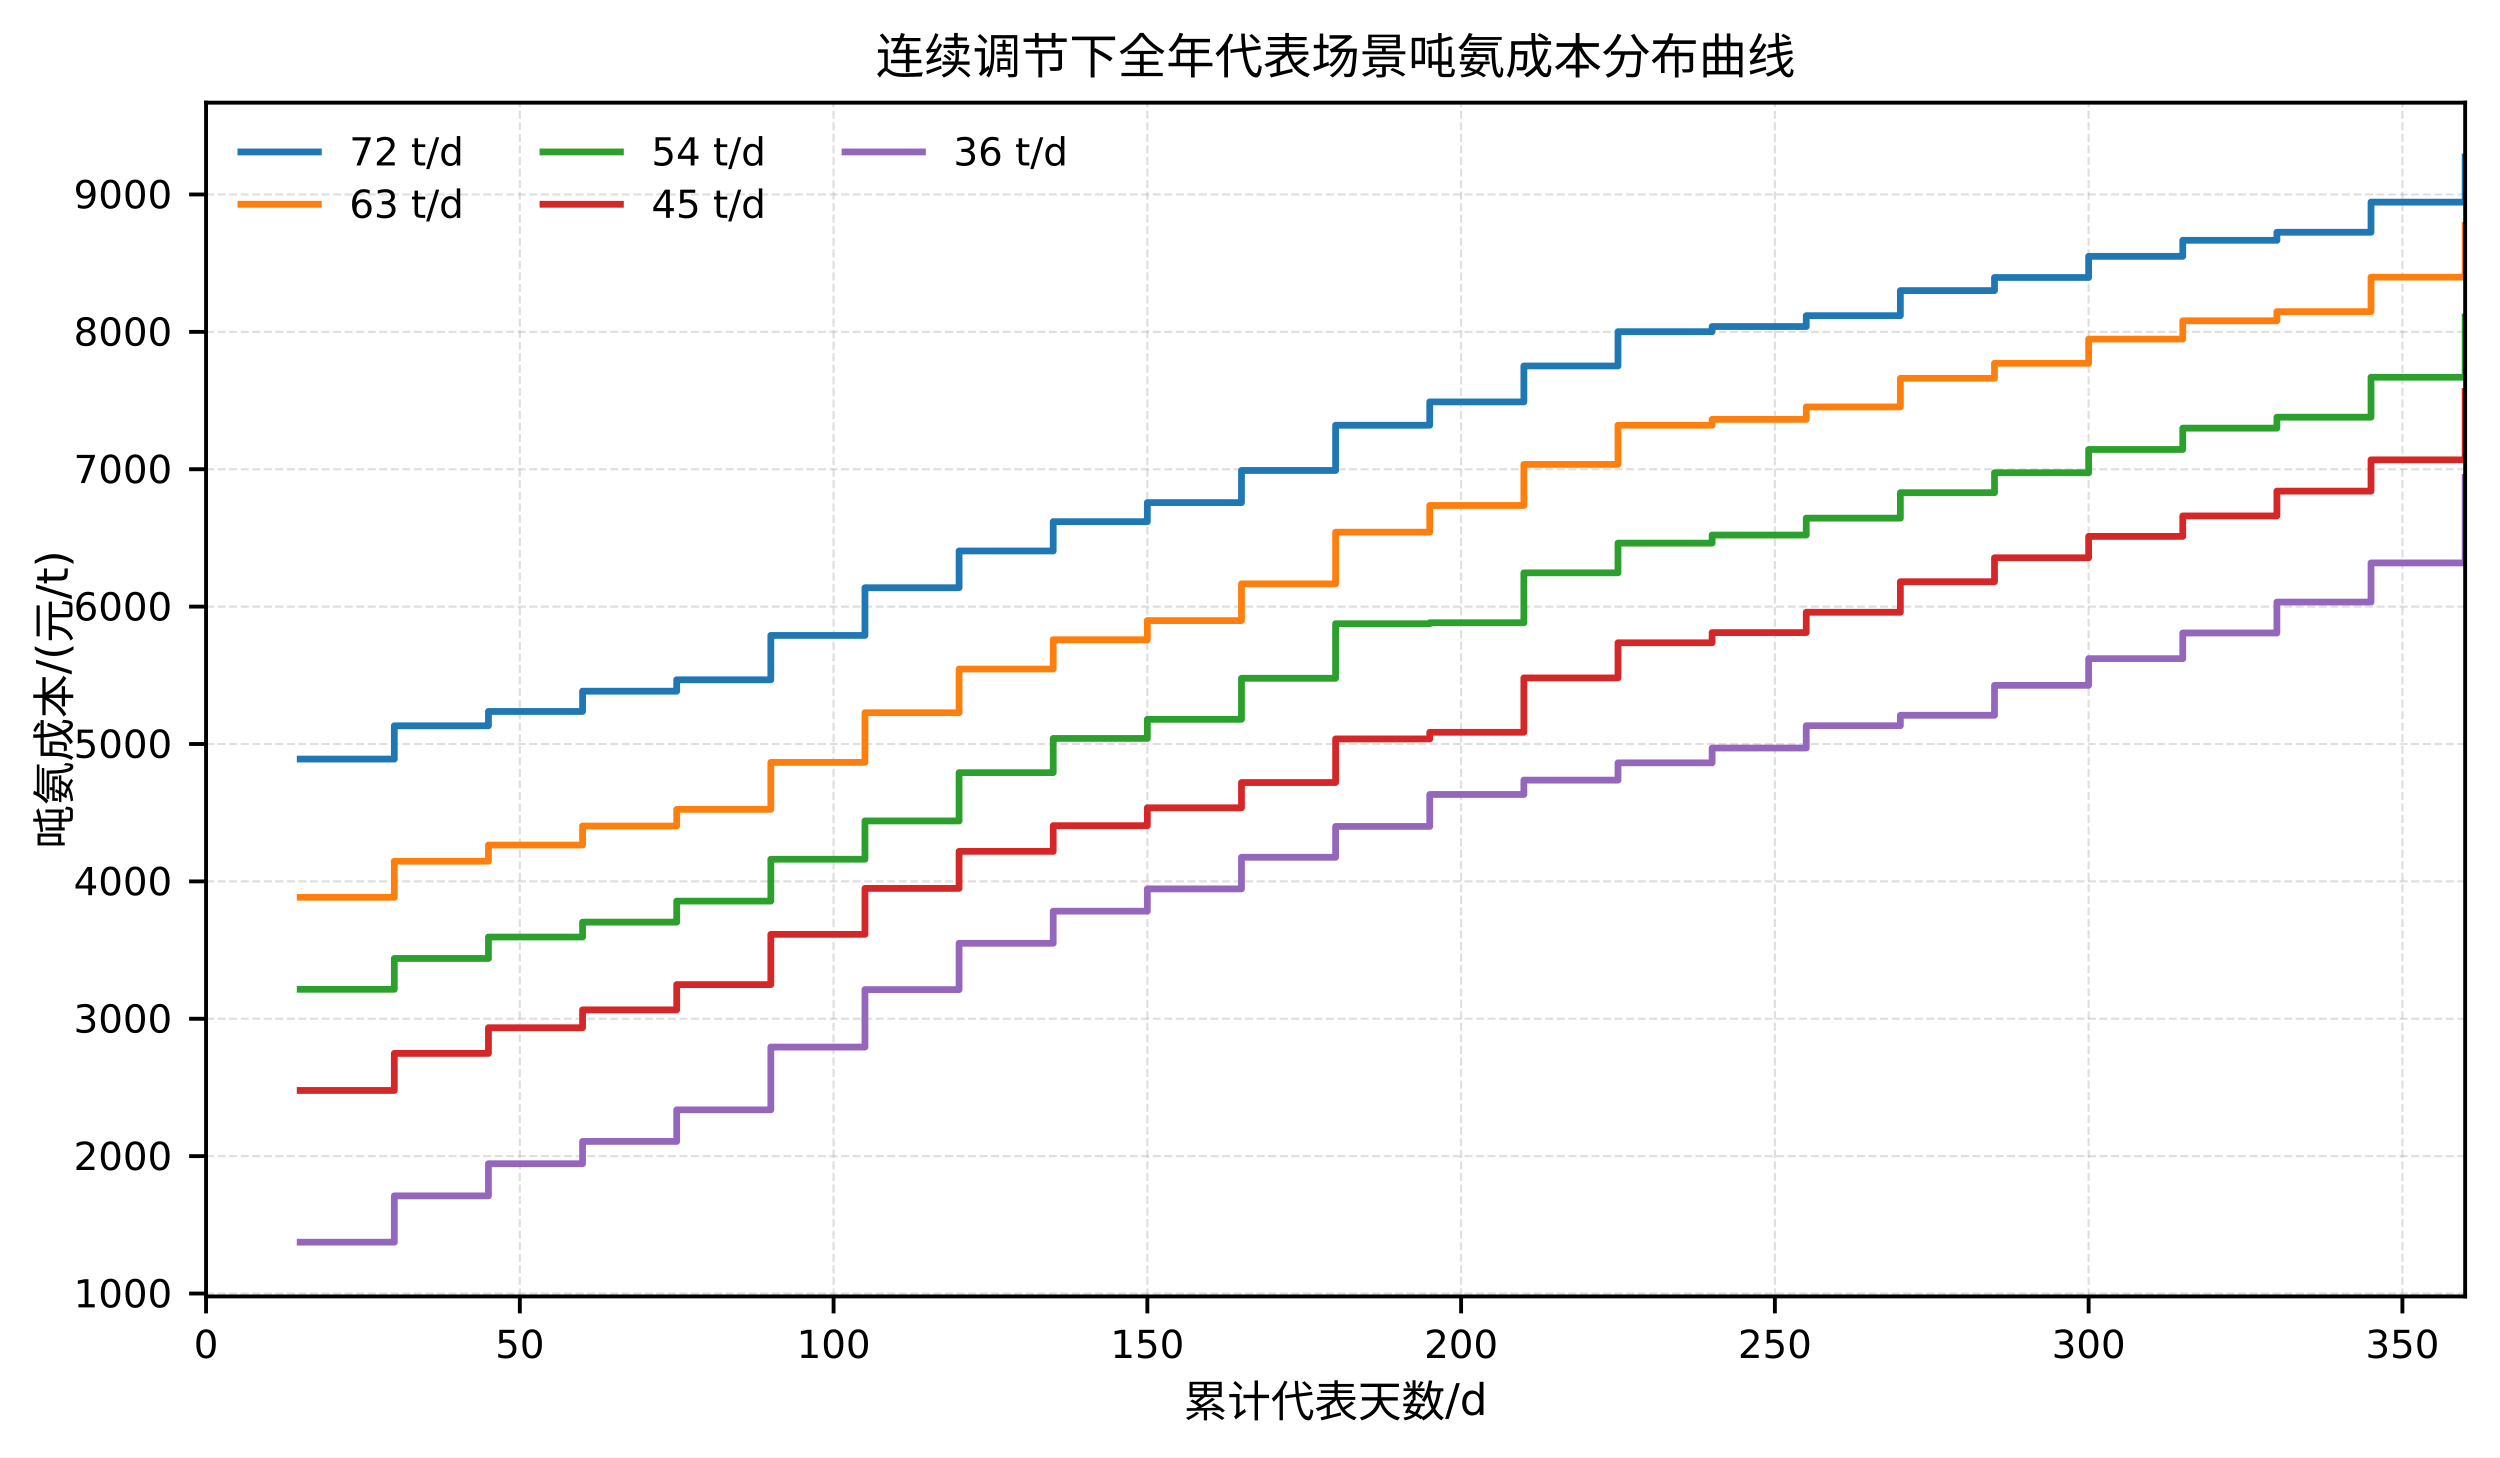
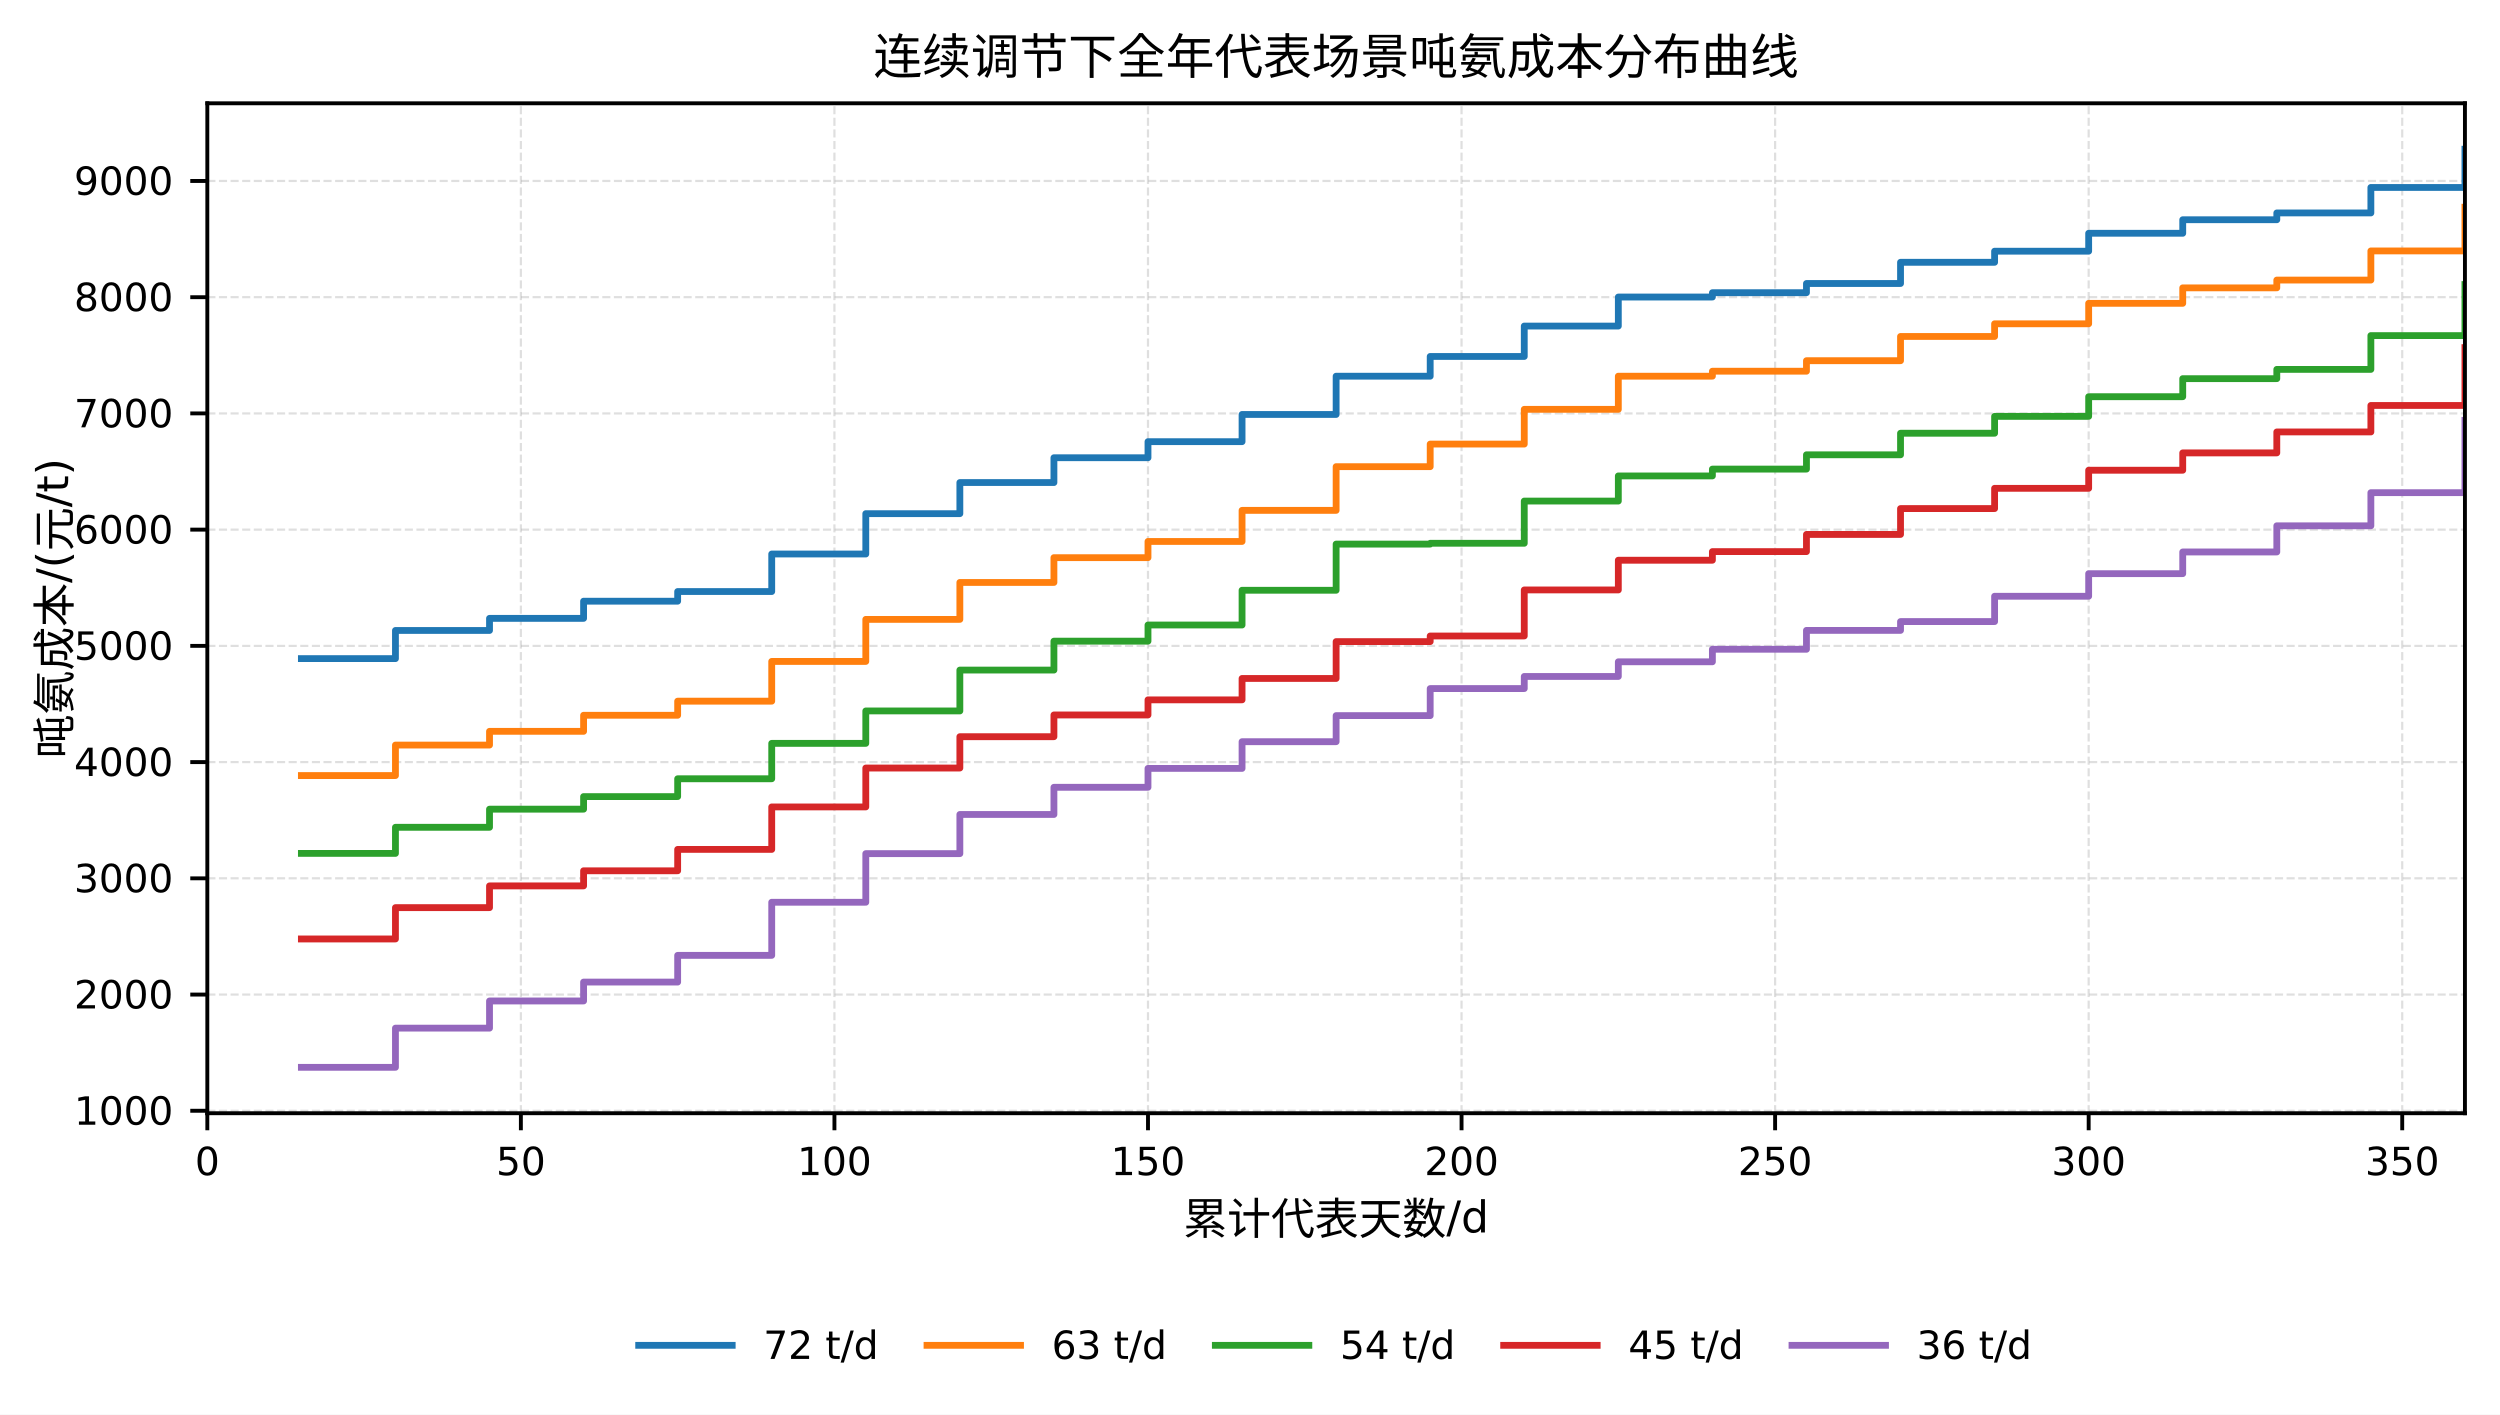
- <svg xmlns="http://www.w3.org/2000/svg" xmlns:xlink="http://www.w3.org/1999/xlink" width="516.459pt" height="301.066pt" viewBox="0 0 516.459 301.066" version="1.1">
+ <svg xmlns="http://www.w3.org/2000/svg" xmlns:xlink="http://www.w3.org/1999/xlink" width="513.303pt" height="290.452pt" viewBox="0 0 513.303 290.452" version="1.1">
  <defs>
    <style type="text/css">*{stroke-linejoin: round; stroke-linecap: butt}</style>
  </defs>
  <g id="figure_1">
    <g id="patch_1">
-       <path d="M 0 301.066  L 516.459 301.066  L 516.459 0  L 0 0  z " style="fill: #ffffff" />
+       <path d="M 0 290.452  L 513.303 290.452  L 513.303 0  L 0 0  z " style="fill: #ffffff" />
    </g>
    <g id="axes_1">
      <g id="patch_2">
-         <path d="M 42.567 267.82  L 509.259 267.82  L 509.259 21.208  L 42.567 21.208  z " style="fill: #ffffff" />
+         <path d="M 42.567 228.568  L 506.103 228.568  L 506.103 21.208  L 42.567 21.208  z " style="fill: #ffffff" />
      </g>
      <g id="matplotlib.axis_1">
        <g id="xtick_1">
          <g id="line2d_1">
-             <path d="M 42.567 267.82  L 42.567 21.208  " clip-path="url(#pead61e53c1)" style="fill: none; stroke-dasharray: 1.665,0.72; stroke-dashoffset: 0; stroke: #b0b0b0; stroke-opacity: 0.4; stroke-width: 0.45" />
+             <path d="M 42.567 228.568  L 42.567 21.208  " clip-path="url(#p6bbe498611)" style="fill: none; stroke-dasharray: 1.665,0.72; stroke-dashoffset: 0; stroke: #b0b0b0; stroke-opacity: 0.4; stroke-width: 0.45" />
          </g>
          <g id="line2d_2">
            <defs>
-               <path id="m35000093e4" d="M 0 0  L 0 3.5  " style="stroke: #000000; stroke-width: 0.8" />
+               <path id="ma9e12db5ca" d="M 0 0  L 0 3.5  " style="stroke: #000000; stroke-width: 0.8" />
            </defs>
            <g>
-               <use xlink:href="#m35000093e4" x="42.567" y="267.82" style="stroke: #000000; stroke-width: 0.8" />
+               <use xlink:href="#ma9e12db5ca" x="42.567" y="228.568" style="stroke: #000000; stroke-width: 0.8" />
            </g>
          </g>
          <g id="text_1">
-             <text style="font-size: 8px; font-family: 'SimSun', 'Microsoft YaHei', 'SimHei', 'Arial Unicode MS', 'DejaVu Sans', sans-serif; text-anchor: middle" x="42.567" y="280.538" transform="rotate(-0 42.56719 280.5383)">0</text>
+             <text style="font-size: 8px; font-family: 'SimSun', 'Microsoft YaHei', 'SimHei', 'Arial Unicode MS', 'DejaVu Sans', sans-serif; text-anchor: middle" x="42.567" y="241.287" transform="rotate(-0 42.56719 241.2866)">0</text>
          </g>
        </g>
        <g id="xtick_2">
          <g id="line2d_3">
-             <path d="M 107.386 267.82  L 107.386 21.208  " clip-path="url(#pead61e53c1)" style="fill: none; stroke-dasharray: 1.665,0.72; stroke-dashoffset: 0; stroke: #b0b0b0; stroke-opacity: 0.4; stroke-width: 0.45" />
+             <path d="M 106.947 228.568  L 106.947 21.208  " clip-path="url(#p6bbe498611)" style="fill: none; stroke-dasharray: 1.665,0.72; stroke-dashoffset: 0; stroke: #b0b0b0; stroke-opacity: 0.4; stroke-width: 0.45" />
          </g>
          <g id="line2d_4">
            <g>
-               <use xlink:href="#m35000093e4" x="107.386" y="267.82" style="stroke: #000000; stroke-width: 0.8" />
+               <use xlink:href="#ma9e12db5ca" x="106.947" y="228.568" style="stroke: #000000; stroke-width: 0.8" />
            </g>
          </g>
          <g id="text_2">
-             <text style="font-size: 8px; font-family: 'SimSun', 'Microsoft YaHei', 'SimHei', 'Arial Unicode MS', 'DejaVu Sans', sans-serif; text-anchor: middle" x="107.386" y="280.538" transform="rotate(-0 107.3855 280.5383)">50</text>
+             <text style="font-size: 8px; font-family: 'SimSun', 'Microsoft YaHei', 'SimHei', 'Arial Unicode MS', 'DejaVu Sans', sans-serif; text-anchor: middle" x="106.947" y="241.287" transform="rotate(-0 106.9472 241.2866)">50</text>
          </g>
        </g>
        <g id="xtick_3">
          <g id="line2d_5">
-             <path d="M 172.204 267.82  L 172.204 21.208  " clip-path="url(#pead61e53c1)" style="fill: none; stroke-dasharray: 1.665,0.72; stroke-dashoffset: 0; stroke: #b0b0b0; stroke-opacity: 0.4; stroke-width: 0.45" />
+             <path d="M 171.327 228.568  L 171.327 21.208  " clip-path="url(#p6bbe498611)" style="fill: none; stroke-dasharray: 1.665,0.72; stroke-dashoffset: 0; stroke: #b0b0b0; stroke-opacity: 0.4; stroke-width: 0.45" />
          </g>
          <g id="line2d_6">
            <g>
-               <use xlink:href="#m35000093e4" x="172.204" y="267.82" style="stroke: #000000; stroke-width: 0.8" />
+               <use xlink:href="#ma9e12db5ca" x="171.327" y="228.568" style="stroke: #000000; stroke-width: 0.8" />
            </g>
          </g>
          <g id="text_3">
-             <text style="font-size: 8px; font-family: 'SimSun', 'Microsoft YaHei', 'SimHei', 'Arial Unicode MS', 'DejaVu Sans', sans-serif; text-anchor: middle" x="172.204" y="280.538" transform="rotate(-0 172.2039 280.5383)">100</text>
+             <text style="font-size: 8px; font-family: 'SimSun', 'Microsoft YaHei', 'SimHei', 'Arial Unicode MS', 'DejaVu Sans', sans-serif; text-anchor: middle" x="171.327" y="241.287" transform="rotate(-0 171.3272 241.2866)">100</text>
          </g>
        </g>
        <g id="xtick_4">
          <g id="line2d_7">
-             <path d="M 237.022 267.82  L 237.022 21.208  " clip-path="url(#pead61e53c1)" style="fill: none; stroke-dasharray: 1.665,0.72; stroke-dashoffset: 0; stroke: #b0b0b0; stroke-opacity: 0.4; stroke-width: 0.45" />
+             <path d="M 235.707 228.568  L 235.707 21.208  " clip-path="url(#p6bbe498611)" style="fill: none; stroke-dasharray: 1.665,0.72; stroke-dashoffset: 0; stroke: #b0b0b0; stroke-opacity: 0.4; stroke-width: 0.45" />
          </g>
          <g id="line2d_8">
            <g>
-               <use xlink:href="#m35000093e4" x="237.022" y="267.82" style="stroke: #000000; stroke-width: 0.8" />
+               <use xlink:href="#ma9e12db5ca" x="235.707" y="228.568" style="stroke: #000000; stroke-width: 0.8" />
            </g>
          </g>
          <g id="text_4">
-             <text style="font-size: 8px; font-family: 'SimSun', 'Microsoft YaHei', 'SimHei', 'Arial Unicode MS', 'DejaVu Sans', sans-serif; text-anchor: middle" x="237.022" y="280.538" transform="rotate(-0 237.0223 280.5383)">150</text>
+             <text style="font-size: 8px; font-family: 'SimSun', 'Microsoft YaHei', 'SimHei', 'Arial Unicode MS', 'DejaVu Sans', sans-serif; text-anchor: middle" x="235.707" y="241.287" transform="rotate(-0 235.7072 241.2866)">150</text>
          </g>
        </g>
        <g id="xtick_5">
          <g id="line2d_9">
-             <path d="M 301.841 267.82  L 301.841 21.208  " clip-path="url(#pead61e53c1)" style="fill: none; stroke-dasharray: 1.665,0.72; stroke-dashoffset: 0; stroke: #b0b0b0; stroke-opacity: 0.4; stroke-width: 0.45" />
+             <path d="M 300.087 228.568  L 300.087 21.208  " clip-path="url(#p6bbe498611)" style="fill: none; stroke-dasharray: 1.665,0.72; stroke-dashoffset: 0; stroke: #b0b0b0; stroke-opacity: 0.4; stroke-width: 0.45" />
          </g>
          <g id="line2d_10">
            <g>
-               <use xlink:href="#m35000093e4" x="301.841" y="267.82" style="stroke: #000000; stroke-width: 0.8" />
+               <use xlink:href="#ma9e12db5ca" x="300.087" y="228.568" style="stroke: #000000; stroke-width: 0.8" />
            </g>
          </g>
          <g id="text_5">
-             <text style="font-size: 8px; font-family: 'SimSun', 'Microsoft YaHei', 'SimHei', 'Arial Unicode MS', 'DejaVu Sans', sans-serif; text-anchor: middle" x="301.841" y="280.538" transform="rotate(-0 301.8406 280.5383)">200</text>
+             <text style="font-size: 8px; font-family: 'SimSun', 'Microsoft YaHei', 'SimHei', 'Arial Unicode MS', 'DejaVu Sans', sans-serif; text-anchor: middle" x="300.087" y="241.287" transform="rotate(-0 300.0872 241.2866)">200</text>
          </g>
        </g>
        <g id="xtick_6">
          <g id="line2d_11">
-             <path d="M 366.659 267.82  L 366.659 21.208  " clip-path="url(#pead61e53c1)" style="fill: none; stroke-dasharray: 1.665,0.72; stroke-dashoffset: 0; stroke: #b0b0b0; stroke-opacity: 0.4; stroke-width: 0.45" />
+             <path d="M 364.467 228.568  L 364.467 21.208  " clip-path="url(#p6bbe498611)" style="fill: none; stroke-dasharray: 1.665,0.72; stroke-dashoffset: 0; stroke: #b0b0b0; stroke-opacity: 0.4; stroke-width: 0.45" />
          </g>
          <g id="line2d_12">
            <g>
-               <use xlink:href="#m35000093e4" x="366.659" y="267.82" style="stroke: #000000; stroke-width: 0.8" />
+               <use xlink:href="#ma9e12db5ca" x="364.467" y="228.568" style="stroke: #000000; stroke-width: 0.8" />
            </g>
          </g>
          <g id="text_6">
-             <text style="font-size: 8px; font-family: 'SimSun', 'Microsoft YaHei', 'SimHei', 'Arial Unicode MS', 'DejaVu Sans', sans-serif; text-anchor: middle" x="366.659" y="280.538" transform="rotate(-0 366.659 280.5383)">250</text>
+             <text style="font-size: 8px; font-family: 'SimSun', 'Microsoft YaHei', 'SimHei', 'Arial Unicode MS', 'DejaVu Sans', sans-serif; text-anchor: middle" x="364.467" y="241.287" transform="rotate(-0 364.4672 241.2866)">250</text>
          </g>
        </g>
        <g id="xtick_7">
          <g id="line2d_13">
-             <path d="M 431.477 267.82  L 431.477 21.208  " clip-path="url(#pead61e53c1)" style="fill: none; stroke-dasharray: 1.665,0.72; stroke-dashoffset: 0; stroke: #b0b0b0; stroke-opacity: 0.4; stroke-width: 0.45" />
+             <path d="M 428.847 228.568  L 428.847 21.208  " clip-path="url(#p6bbe498611)" style="fill: none; stroke-dasharray: 1.665,0.72; stroke-dashoffset: 0; stroke: #b0b0b0; stroke-opacity: 0.4; stroke-width: 0.45" />
          </g>
          <g id="line2d_14">
            <g>
-               <use xlink:href="#m35000093e4" x="431.477" y="267.82" style="stroke: #000000; stroke-width: 0.8" />
+               <use xlink:href="#ma9e12db5ca" x="428.847" y="228.568" style="stroke: #000000; stroke-width: 0.8" />
            </g>
          </g>
          <g id="text_7">
-             <text style="font-size: 8px; font-family: 'SimSun', 'Microsoft YaHei', 'SimHei', 'Arial Unicode MS', 'DejaVu Sans', sans-serif; text-anchor: middle" x="431.477" y="280.538" transform="rotate(-0 431.4773 280.5383)">300</text>
+             <text style="font-size: 8px; font-family: 'SimSun', 'Microsoft YaHei', 'SimHei', 'Arial Unicode MS', 'DejaVu Sans', sans-serif; text-anchor: middle" x="428.847" y="241.287" transform="rotate(-0 428.8472 241.2866)">300</text>
          </g>
        </g>
        <g id="xtick_8">
          <g id="line2d_15">
-             <path d="M 496.296 267.82  L 496.296 21.208  " clip-path="url(#pead61e53c1)" style="fill: none; stroke-dasharray: 1.665,0.72; stroke-dashoffset: 0; stroke: #b0b0b0; stroke-opacity: 0.4; stroke-width: 0.45" />
+             <path d="M 493.227 228.568  L 493.227 21.208  " clip-path="url(#p6bbe498611)" style="fill: none; stroke-dasharray: 1.665,0.72; stroke-dashoffset: 0; stroke: #b0b0b0; stroke-opacity: 0.4; stroke-width: 0.45" />
          </g>
          <g id="line2d_16">
            <g>
-               <use xlink:href="#m35000093e4" x="496.296" y="267.82" style="stroke: #000000; stroke-width: 0.8" />
+               <use xlink:href="#ma9e12db5ca" x="493.227" y="228.568" style="stroke: #000000; stroke-width: 0.8" />
            </g>
          </g>
          <g id="text_8">
-             <text style="font-size: 8px; font-family: 'SimSun', 'Microsoft YaHei', 'SimHei', 'Arial Unicode MS', 'DejaVu Sans', sans-serif; text-anchor: middle" x="496.296" y="280.538" transform="rotate(-0 496.2957 280.5383)">350</text>
+             <text style="font-size: 8px; font-family: 'SimSun', 'Microsoft YaHei', 'SimHei', 'Arial Unicode MS', 'DejaVu Sans', sans-serif; text-anchor: middle" x="493.227" y="241.287" transform="rotate(-0 493.2272 241.2866)">350</text>
          </g>
        </g>
        <g id="text_9">
-           <text style="font-size: 9px; font-family: 'SimSun', 'Microsoft YaHei', 'SimHei', 'Arial Unicode MS', 'DejaVu Sans', sans-serif; text-anchor: middle" x="275.913" y="292.706" transform="rotate(-0 275.9133 292.7063)">累计代表天数/d</text>
+           <text style="font-size: 9px; font-family: 'SimSun', 'Microsoft YaHei', 'SimHei', 'Arial Unicode MS', 'DejaVu Sans', sans-serif; text-anchor: middle" x="274.335" y="253.455" transform="rotate(-0 274.3352 253.4545)">累计代表天数/d</text>
        </g>
      </g>
      <g id="matplotlib.axis_2">
        <g id="ytick_1">
          <g id="line2d_17">
-             <path d="M 42.567 267.224  L 509.259 267.224  " clip-path="url(#pead61e53c1)" style="fill: none; stroke-dasharray: 1.665,0.72; stroke-dashoffset: 0; stroke: #b0b0b0; stroke-opacity: 0.4; stroke-width: 0.45" />
+             <path d="M 42.567 228.067  L 506.103 228.067  " clip-path="url(#p6bbe498611)" style="fill: none; stroke-dasharray: 1.665,0.72; stroke-dashoffset: 0; stroke: #b0b0b0; stroke-opacity: 0.4; stroke-width: 0.45" />
          </g>
          <g id="line2d_18">
            <defs>
-               <path id="m63de8d8129" d="M 0 0  L -3.5 0  " style="stroke: #000000; stroke-width: 0.8" />
+               <path id="m3ac275f2f1" d="M 0 0  L -3.5 0  " style="stroke: #000000; stroke-width: 0.8" />
            </defs>
            <g>
-               <use xlink:href="#m63de8d8129" x="42.567" y="267.224" style="stroke: #000000; stroke-width: 0.8" />
+               <use xlink:href="#m3ac275f2f1" x="42.567" y="228.067" style="stroke: #000000; stroke-width: 0.8" />
            </g>
          </g>
          <g id="text_10">
-             <text style="font-size: 8px; font-family: 'SimSun', 'Microsoft YaHei', 'SimHei', 'Arial Unicode MS', 'DejaVu Sans', sans-serif; text-anchor: end" x="35.567" y="270.084" transform="rotate(-0 35.56719 270.0837)">1000</text>
+             <text style="font-size: 8px; font-family: 'SimSun', 'Microsoft YaHei', 'SimHei', 'Arial Unicode MS', 'DejaVu Sans', sans-serif; text-anchor: end" x="35.567" y="230.927" transform="rotate(-0 35.56719 230.9267)">1000</text>
          </g>
        </g>
        <g id="ytick_2">
          <g id="line2d_19">
-             <path d="M 42.567 238.843  L 509.259 238.843  " clip-path="url(#pead61e53c1)" style="fill: none; stroke-dasharray: 1.665,0.72; stroke-dashoffset: 0; stroke: #b0b0b0; stroke-opacity: 0.4; stroke-width: 0.45" />
+             <path d="M 42.567 204.203  L 506.103 204.203  " clip-path="url(#p6bbe498611)" style="fill: none; stroke-dasharray: 1.665,0.72; stroke-dashoffset: 0; stroke: #b0b0b0; stroke-opacity: 0.4; stroke-width: 0.45" />
          </g>
          <g id="line2d_20">
            <g>
-               <use xlink:href="#m63de8d8129" x="42.567" y="238.843" style="stroke: #000000; stroke-width: 0.8" />
+               <use xlink:href="#m3ac275f2f1" x="42.567" y="204.203" style="stroke: #000000; stroke-width: 0.8" />
            </g>
          </g>
          <g id="text_11">
-             <text style="font-size: 8px; font-family: 'SimSun', 'Microsoft YaHei', 'SimHei', 'Arial Unicode MS', 'DejaVu Sans', sans-serif; text-anchor: end" x="35.567" y="241.702" transform="rotate(-0 35.56719 241.7023)">2000</text>
+             <text style="font-size: 8px; font-family: 'SimSun', 'Microsoft YaHei', 'SimHei', 'Arial Unicode MS', 'DejaVu Sans', sans-serif; text-anchor: end" x="35.567" y="207.063" transform="rotate(-0 35.56719 207.0626)">2000</text>
          </g>
        </g>
        <g id="ytick_3">
          <g id="line2d_21">
-             <path d="M 42.567 210.461  L 509.259 210.461  " clip-path="url(#pead61e53c1)" style="fill: none; stroke-dasharray: 1.665,0.72; stroke-dashoffset: 0; stroke: #b0b0b0; stroke-opacity: 0.4; stroke-width: 0.45" />
+             <path d="M 42.567 180.339  L 506.103 180.339  " clip-path="url(#p6bbe498611)" style="fill: none; stroke-dasharray: 1.665,0.72; stroke-dashoffset: 0; stroke: #b0b0b0; stroke-opacity: 0.4; stroke-width: 0.45" />
          </g>
          <g id="line2d_22">
            <g>
-               <use xlink:href="#m63de8d8129" x="42.567" y="210.461" style="stroke: #000000; stroke-width: 0.8" />
+               <use xlink:href="#m3ac275f2f1" x="42.567" y="180.339" style="stroke: #000000; stroke-width: 0.8" />
            </g>
          </g>
          <g id="text_12">
-             <text style="font-size: 8px; font-family: 'SimSun', 'Microsoft YaHei', 'SimHei', 'Arial Unicode MS', 'DejaVu Sans', sans-serif; text-anchor: end" x="35.567" y="213.321" transform="rotate(-0 35.56719 213.3208)">3000</text>
+             <text style="font-size: 8px; font-family: 'SimSun', 'Microsoft YaHei', 'SimHei', 'Arial Unicode MS', 'DejaVu Sans', sans-serif; text-anchor: end" x="35.567" y="183.198" transform="rotate(-0 35.56719 183.1984)">3000</text>
          </g>
        </g>
        <g id="ytick_4">
          <g id="line2d_23">
-             <path d="M 42.567 182.08  L 509.259 182.08  " clip-path="url(#pead61e53c1)" style="fill: none; stroke-dasharray: 1.665,0.72; stroke-dashoffset: 0; stroke: #b0b0b0; stroke-opacity: 0.4; stroke-width: 0.45" />
+             <path d="M 42.567 156.475  L 506.103 156.475  " clip-path="url(#p6bbe498611)" style="fill: none; stroke-dasharray: 1.665,0.72; stroke-dashoffset: 0; stroke: #b0b0b0; stroke-opacity: 0.4; stroke-width: 0.45" />
          </g>
          <g id="line2d_24">
            <g>
-               <use xlink:href="#m63de8d8129" x="42.567" y="182.08" style="stroke: #000000; stroke-width: 0.8" />
+               <use xlink:href="#m3ac275f2f1" x="42.567" y="156.475" style="stroke: #000000; stroke-width: 0.8" />
            </g>
          </g>
          <g id="text_13">
-             <text style="font-size: 8px; font-family: 'SimSun', 'Microsoft YaHei', 'SimHei', 'Arial Unicode MS', 'DejaVu Sans', sans-serif; text-anchor: end" x="35.567" y="184.939" transform="rotate(-0 35.56719 184.9393)">4000</text>
+             <text style="font-size: 8px; font-family: 'SimSun', 'Microsoft YaHei', 'SimHei', 'Arial Unicode MS', 'DejaVu Sans', sans-serif; text-anchor: end" x="35.567" y="159.334" transform="rotate(-0 35.56719 159.3342)">4000</text>
          </g>
        </g>
        <g id="ytick_5">
          <g id="line2d_25">
-             <path d="M 42.567 153.698  L 509.259 153.698  " clip-path="url(#pead61e53c1)" style="fill: none; stroke-dasharray: 1.665,0.72; stroke-dashoffset: 0; stroke: #b0b0b0; stroke-opacity: 0.4; stroke-width: 0.45" />
+             <path d="M 42.567 132.611  L 506.103 132.611  " clip-path="url(#p6bbe498611)" style="fill: none; stroke-dasharray: 1.665,0.72; stroke-dashoffset: 0; stroke: #b0b0b0; stroke-opacity: 0.4; stroke-width: 0.45" />
          </g>
          <g id="line2d_26">
            <g>
-               <use xlink:href="#m63de8d8129" x="42.567" y="153.698" style="stroke: #000000; stroke-width: 0.8" />
+               <use xlink:href="#m3ac275f2f1" x="42.567" y="132.611" style="stroke: #000000; stroke-width: 0.8" />
            </g>
          </g>
          <g id="text_14">
-             <text style="font-size: 8px; font-family: 'SimSun', 'Microsoft YaHei', 'SimHei', 'Arial Unicode MS', 'DejaVu Sans', sans-serif; text-anchor: end" x="35.567" y="156.558" transform="rotate(-0 35.56719 156.5578)">5000</text>
+             <text style="font-size: 8px; font-family: 'SimSun', 'Microsoft YaHei', 'SimHei', 'Arial Unicode MS', 'DejaVu Sans', sans-serif; text-anchor: end" x="35.567" y="135.47" transform="rotate(-0 35.56719 135.4701)">5000</text>
          </g>
        </g>
        <g id="ytick_6">
          <g id="line2d_27">
-             <path d="M 42.567 125.317  L 509.259 125.317  " clip-path="url(#pead61e53c1)" style="fill: none; stroke-dasharray: 1.665,0.72; stroke-dashoffset: 0; stroke: #b0b0b0; stroke-opacity: 0.4; stroke-width: 0.45" />
+             <path d="M 42.567 108.747  L 506.103 108.747  " clip-path="url(#p6bbe498611)" style="fill: none; stroke-dasharray: 1.665,0.72; stroke-dashoffset: 0; stroke: #b0b0b0; stroke-opacity: 0.4; stroke-width: 0.45" />
          </g>
          <g id="line2d_28">
            <g>
-               <use xlink:href="#m63de8d8129" x="42.567" y="125.317" style="stroke: #000000; stroke-width: 0.8" />
+               <use xlink:href="#m3ac275f2f1" x="42.567" y="108.747" style="stroke: #000000; stroke-width: 0.8" />
            </g>
          </g>
          <g id="text_15">
-             <text style="font-size: 8px; font-family: 'SimSun', 'Microsoft YaHei', 'SimHei', 'Arial Unicode MS', 'DejaVu Sans', sans-serif; text-anchor: end" x="35.567" y="128.176" transform="rotate(-0 35.56719 128.1763)">6000</text>
+             <text style="font-size: 8px; font-family: 'SimSun', 'Microsoft YaHei', 'SimHei', 'Arial Unicode MS', 'DejaVu Sans', sans-serif; text-anchor: end" x="35.567" y="111.606" transform="rotate(-0 35.56719 111.6059)">6000</text>
          </g>
        </g>
        <g id="ytick_7">
          <g id="line2d_29">
-             <path d="M 42.567 96.935  L 509.259 96.935  " clip-path="url(#pead61e53c1)" style="fill: none; stroke-dasharray: 1.665,0.72; stroke-dashoffset: 0; stroke: #b0b0b0; stroke-opacity: 0.4; stroke-width: 0.45" />
+             <path d="M 42.567 84.882  L 506.103 84.882  " clip-path="url(#p6bbe498611)" style="fill: none; stroke-dasharray: 1.665,0.72; stroke-dashoffset: 0; stroke: #b0b0b0; stroke-opacity: 0.4; stroke-width: 0.45" />
          </g>
          <g id="line2d_30">
            <g>
-               <use xlink:href="#m63de8d8129" x="42.567" y="96.935" style="stroke: #000000; stroke-width: 0.8" />
+               <use xlink:href="#m3ac275f2f1" x="42.567" y="84.882" style="stroke: #000000; stroke-width: 0.8" />
            </g>
          </g>
          <g id="text_16">
-             <text style="font-size: 8px; font-family: 'SimSun', 'Microsoft YaHei', 'SimHei', 'Arial Unicode MS', 'DejaVu Sans', sans-serif; text-anchor: end" x="35.567" y="99.795" transform="rotate(-0 35.56719 99.79485)">7000</text>
+             <text style="font-size: 8px; font-family: 'SimSun', 'Microsoft YaHei', 'SimHei', 'Arial Unicode MS', 'DejaVu Sans', sans-serif; text-anchor: end" x="35.567" y="87.742" transform="rotate(-0 35.56719 87.74173)">7000</text>
          </g>
        </g>
        <g id="ytick_8">
          <g id="line2d_31">
-             <path d="M 42.567 68.554  L 509.259 68.554  " clip-path="url(#pead61e53c1)" style="fill: none; stroke-dasharray: 1.665,0.72; stroke-dashoffset: 0; stroke: #b0b0b0; stroke-opacity: 0.4; stroke-width: 0.45" />
+             <path d="M 42.567 61.018  L 506.103 61.018  " clip-path="url(#p6bbe498611)" style="fill: none; stroke-dasharray: 1.665,0.72; stroke-dashoffset: 0; stroke: #b0b0b0; stroke-opacity: 0.4; stroke-width: 0.45" />
          </g>
          <g id="line2d_32">
            <g>
-               <use xlink:href="#m63de8d8129" x="42.567" y="68.554" style="stroke: #000000; stroke-width: 0.8" />
+               <use xlink:href="#m3ac275f2f1" x="42.567" y="61.018" style="stroke: #000000; stroke-width: 0.8" />
            </g>
          </g>
          <g id="text_17">
-             <text style="font-size: 8px; font-family: 'SimSun', 'Microsoft YaHei', 'SimHei', 'Arial Unicode MS', 'DejaVu Sans', sans-serif; text-anchor: end" x="35.567" y="71.413" transform="rotate(-0 35.56719 71.41337)">8000</text>
+             <text style="font-size: 8px; font-family: 'SimSun', 'Microsoft YaHei', 'SimHei', 'Arial Unicode MS', 'DejaVu Sans', sans-serif; text-anchor: end" x="35.567" y="63.878" transform="rotate(-0 35.56719 63.87756)">8000</text>
          </g>
        </g>
        <g id="ytick_9">
          <g id="line2d_33">
-             <path d="M 42.567 40.173  L 509.259 40.173  " clip-path="url(#pead61e53c1)" style="fill: none; stroke-dasharray: 1.665,0.72; stroke-dashoffset: 0; stroke: #b0b0b0; stroke-opacity: 0.4; stroke-width: 0.45" />
+             <path d="M 42.567 37.154  L 506.103 37.154  " clip-path="url(#p6bbe498611)" style="fill: none; stroke-dasharray: 1.665,0.72; stroke-dashoffset: 0; stroke: #b0b0b0; stroke-opacity: 0.4; stroke-width: 0.45" />
          </g>
          <g id="line2d_34">
            <g>
-               <use xlink:href="#m63de8d8129" x="42.567" y="40.173" style="stroke: #000000; stroke-width: 0.8" />
+               <use xlink:href="#m3ac275f2f1" x="42.567" y="37.154" style="stroke: #000000; stroke-width: 0.8" />
            </g>
          </g>
          <g id="text_18">
-             <text style="font-size: 8px; font-family: 'SimSun', 'Microsoft YaHei', 'SimHei', 'Arial Unicode MS', 'DejaVu Sans', sans-serif; text-anchor: end" x="35.567" y="43.032" transform="rotate(-0 35.56719 43.03189)">9000</text>
+             <text style="font-size: 8px; font-family: 'SimSun', 'Microsoft YaHei', 'SimHei', 'Arial Unicode MS', 'DejaVu Sans', sans-serif; text-anchor: end" x="35.567" y="40.013" transform="rotate(-0 35.56719 40.01339)">9000</text>
          </g>
        </g>
        <g id="text_19">
-           <text style="font-size: 9px; font-family: 'SimSun', 'Microsoft YaHei', 'SimHei', 'Arial Unicode MS', 'DejaVu Sans', sans-serif; text-anchor: middle" x="14.407" y="144.514" transform="rotate(-90 14.40703 144.5137)">吨氨成本/(元/t)</text>
+           <text style="font-size: 9px; font-family: 'SimSun', 'Microsoft YaHei', 'SimHei', 'Arial Unicode MS', 'DejaVu Sans', sans-serif; text-anchor: middle" x="14.407" y="124.888" transform="rotate(-90 14.40703 124.8878)">吨氨成本/(元/t)</text>
        </g>
      </g>
      <g id="line2d_35">
-         <path d="M 62.013 156.812  L 81.458 156.812  L 81.458 149.937  L 100.904 149.937  L 100.904 146.981  L 120.349 146.981  L 120.349 142.788  L 139.795 142.788  L 139.795 140.432  L 159.24 140.432  L 159.24 131.269  L 178.686 131.269  L 178.686 121.413  L 198.131 121.413  L 198.131 113.82  L 217.577 113.82  L 217.577 107.761  L 237.022 107.761  L 237.022 103.832  L 256.468 103.832  L 256.468 97.191  L 275.913 97.191  L 275.913 87.851  L 295.359 87.851  L 295.359 83.028  L 314.804 83.028  L 314.804 75.602  L 334.25 75.602  L 334.25 68.519  L 353.695 68.519  L 353.695 67.46  L 373.141 67.46  L 373.141 65.213  L 392.586 65.213  L 392.586 60.035  L 412.032 60.035  L 412.032 57.325  L 431.477 57.325  L 431.477 52.952  L 450.923 52.952  L 450.923 49.645  L 470.368 49.645  L 470.368 47.985  L 489.814 47.985  L 489.814 41.757  L 509.259 41.757  L 509.259 32.417  " clip-path="url(#pead61e53c1)" style="fill: none; stroke: #1f77b4; stroke-width: 1.4; stroke-linecap: square" />
+         <path d="M 61.881 135.229  L 81.195 135.229  L 81.195 129.448  L 100.509 129.448  L 100.509 126.963  L 119.823 126.963  L 119.823 123.437  L 139.137 123.437  L 139.137 121.456  L 158.451 121.456  L 158.451 113.751  L 177.765 113.751  L 177.765 105.464  L 197.079 105.464  L 197.079 99.079  L 216.393 99.079  L 216.393 93.985  L 235.707 93.985  L 235.707 90.681  L 255.021 90.681  L 255.021 85.097  L 274.335 85.097  L 274.335 77.243  L 293.649 77.243  L 293.649 73.188  L 312.963 73.188  L 312.963 66.945  L 332.277 66.945  L 332.277 60.989  L 351.591 60.989  L 351.591 60.098  L 370.905 60.098  L 370.905 58.209  L 390.219 58.209  L 390.219 53.855  L 409.533 53.855  L 409.533 51.576  L 428.847 51.576  L 428.847 47.899  L 448.161 47.899  L 448.161 45.119  L 467.475 45.119  L 467.475 43.723  L 486.789 43.723  L 486.789 38.487  L 506.103 38.487  L 506.103 30.633  " clip-path="url(#p6bbe498611)" style="fill: none; stroke: #1f77b4; stroke-width: 1.4; stroke-linecap: square" />
      </g>
      <g id="line2d_36">
-         <path d="M 62.013 185.37  L 81.458 185.37  L 81.458 177.918  L 100.904 177.918  L 100.904 174.568  L 120.349 174.568  L 120.349 170.646  L 139.795 170.646  L 139.795 167.204  L 159.24 167.204  L 159.24 157.498  L 178.686 157.498  L 178.686 147.23  L 198.131 147.23  L 198.131 138.21  L 217.577 138.21  L 217.577 132.156  L 237.022 132.156  L 237.022 128.202  L 256.468 128.202  L 256.468 120.611  L 275.913 120.611  L 275.913 109.937  L 295.359 109.937  L 295.359 104.425  L 314.804 104.425  L 314.804 95.939  L 334.25 95.939  L 334.25 87.844  L 353.695 87.844  L 353.695 86.634  L 373.141 86.634  L 373.141 84.066  L 392.586 84.066  L 392.586 78.148  L 412.032 78.148  L 412.032 75.051  L 431.477 75.051  L 431.477 70.053  L 450.923 70.053  L 450.923 66.274  L 470.368 66.274  L 470.368 64.376  L 489.814 64.376  L 489.814 57.259  L 509.259 57.259  L 509.259 46.585  " clip-path="url(#pead61e53c1)" style="fill: none; stroke: #ff7f0e; stroke-width: 1.4; stroke-linecap: square" />
+         <path d="M 61.881 159.241  L 81.195 159.241  L 81.195 152.976  L 100.509 152.976  L 100.509 150.159  L 119.823 150.159  L 119.823 146.861  L 139.137 146.861  L 139.137 143.966  L 158.451 143.966  L 158.451 135.805  L 177.765 135.805  L 177.765 127.172  L 197.079 127.172  L 197.079 119.588  L 216.393 119.588  L 216.393 114.497  L 235.707 114.497  L 235.707 111.172  L 255.021 111.172  L 255.021 104.79  L 274.335 104.79  L 274.335 95.815  L 293.649 95.815  L 293.649 91.18  L 312.963 91.18  L 312.963 84.045  L 332.277 84.045  L 332.277 77.238  L 351.591 77.238  L 351.591 76.22  L 370.905 76.22  L 370.905 74.061  L 390.219 74.061  L 390.219 69.085  L 409.533 69.085  L 409.533 66.481  L 428.847 66.481  L 428.847 62.278  L 448.161 62.278  L 448.161 59.101  L 467.475 59.101  L 467.475 57.506  L 486.789 57.506  L 486.789 51.521  L 506.103 51.521  L 506.103 42.546  " clip-path="url(#p6bbe498611)" style="fill: none; stroke: #ff7f0e; stroke-width: 1.4; stroke-linecap: square" />
      </g>
      <g id="line2d_37">
-         <path d="M 62.013 204.376  L 81.458 204.376  L 81.458 198  L 100.904 198  L 100.904 193.576  L 120.349 193.576  L 120.349 190.501  L 139.795 190.501  L 139.795 186.151  L 159.24 186.151  L 159.24 177.505  L 178.686 177.505  L 178.686 169.591  L 198.131 169.591  L 198.131 159.611  L 217.577 159.611  L 217.577 152.548  L 237.022 152.548  L 237.022 148.604  L 256.468 148.604  L 256.468 140.118  L 275.913 140.118  L 275.913 128.847  L 295.359 128.847  L 295.359 128.648  L 314.804 128.648  L 314.804 118.337  L 334.25 118.337  L 334.25 112.199  L 353.695 112.199  L 353.695 110.535  L 373.141 110.535  L 373.141 107.04  L 392.586 107.04  L 392.586 101.778  L 412.032 101.778  L 412.032 97.656  L 431.477 97.656  L 431.477 92.854  L 450.923 92.854  L 450.923 88.446  L 470.368 88.446  L 470.368 86.186  L 489.814 86.186  L 489.814 77.928  L 509.259 77.928  L 509.259 65.475  " clip-path="url(#pead61e53c1)" style="fill: none; stroke: #2ca02c; stroke-width: 1.4; stroke-linecap: square" />
+         <path d="M 61.881 175.222  L 81.195 175.222  L 81.195 169.861  L 100.509 169.861  L 100.509 166.141  L 119.823 166.141  L 119.823 163.555  L 139.137 163.555  L 139.137 159.898  L 158.451 159.898  L 158.451 152.628  L 177.765 152.628  L 177.765 145.974  L 197.079 145.974  L 197.079 137.582  L 216.393 137.582  L 216.393 131.644  L 235.707 131.644  L 235.707 128.327  L 255.021 128.327  L 255.021 121.192  L 274.335 121.192  L 274.335 111.714  L 293.649 111.714  L 293.649 111.548  L 312.963 111.548  L 312.963 102.877  L 332.277 102.877  L 332.277 97.716  L 351.591 97.716  L 351.591 96.317  L 370.905 96.317  L 370.905 93.378  L 390.219 93.378  L 390.219 88.954  L 409.533 88.954  L 409.533 85.488  L 428.847 85.488  L 428.847 81.451  L 448.161 81.451  L 448.161 77.744  L 467.475 77.744  L 467.475 75.844  L 486.789 75.844  L 486.789 68.901  L 506.103 68.901  L 506.103 58.429  " clip-path="url(#p6bbe498611)" style="fill: none; stroke: #2ca02c; stroke-width: 1.4; stroke-linecap: square" />
      </g>
      <g id="line2d_38">
-         <path d="M 62.013 225.269  L 81.458 225.269  L 81.458 217.618  L 100.904 217.618  L 100.904 212.31  L 120.349 212.31  L 120.349 208.619  L 139.795 208.619  L 139.795 203.4  L 159.24 203.4  L 159.24 193.024  L 178.686 193.024  L 178.686 183.528  L 198.131 183.528  L 198.131 175.877  L 217.577 175.877  L 217.577 170.568  L 237.022 170.568  L 237.022 166.878  L 256.468 166.878  L 256.468 161.659  L 275.913 161.659  L 275.913 152.655  L 295.359 152.655  L 295.359 151.283  L 314.804 151.283  L 314.804 140.043  L 334.25 140.043  L 334.25 132.785  L 353.695 132.785  L 353.695 130.681  L 373.141 130.681  L 373.141 126.487  L 392.586 126.487  L 392.586 120.173  L 412.032 120.173  L 412.032 115.226  L 431.477 115.226  L 431.477 110.811  L 450.923 110.811  L 450.923 106.576  L 470.368 106.576  L 470.368 101.462  L 489.814 101.462  L 489.814 94.994  L 509.259 94.994  L 509.259 80.864  " clip-path="url(#pead61e53c1)" style="fill: none; stroke: #d62728; stroke-width: 1.4; stroke-linecap: square" />
+         <path d="M 61.881 192.79  L 81.195 192.79  L 81.195 186.357  L 100.509 186.357  L 100.509 181.893  L 119.823 181.893  L 119.823 178.79  L 139.137 178.79  L 139.137 174.402  L 158.451 174.402  L 158.451 165.677  L 177.765 165.677  L 177.765 157.692  L 197.079 157.692  L 197.079 151.259  L 216.393 151.259  L 216.393 146.796  L 235.707 146.796  L 235.707 143.693  L 255.021 143.693  L 255.021 139.304  L 274.335 139.304  L 274.335 131.734  L 293.649 131.734  L 293.649 130.58  L 312.963 130.58  L 312.963 121.129  L 332.277 121.129  L 332.277 115.026  L 351.591 115.026  L 351.591 113.257  L 370.905 113.257  L 370.905 109.73  L 390.219 109.73  L 390.219 104.421  L 409.533 104.421  L 409.533 100.262  L 428.847 100.262  L 428.847 96.549  L 448.161 96.549  L 448.161 92.988  L 467.475 92.988  L 467.475 88.689  L 486.789 88.689  L 486.789 83.25  L 506.103 83.25  L 506.103 71.368  " clip-path="url(#p6bbe498611)" style="fill: none; stroke: #d62728; stroke-width: 1.4; stroke-linecap: square" />
      </g>
      <g id="line2d_39">
-         <path d="M 62.013 256.61  L 81.458 256.61  L 81.458 247.046  L 100.904 247.046  L 100.904 240.411  L 120.349 240.411  L 120.349 235.797  L 139.795 235.797  L 139.795 229.273  L 159.24 229.273  L 159.24 216.304  L 178.686 216.304  L 178.686 204.433  L 198.131 204.433  L 198.131 194.869  L 217.577 194.869  L 217.577 188.234  L 237.022 188.234  L 237.022 183.621  L 256.468 183.621  L 256.468 177.097  L 275.913 177.097  L 275.913 170.73  L 295.359 170.73  L 295.359 164.127  L 314.804 164.127  L 314.804 161.167  L 334.25 161.167  L 334.25 157.588  L 353.695 157.588  L 353.695 154.531  L 373.141 154.531  L 373.141 149.918  L 392.586 149.918  L 392.586 147.765  L 412.032 147.765  L 412.032 141.582  L 431.477 141.582  L 431.477 136.063  L 450.923 136.063  L 450.923 130.769  L 470.368 130.769  L 470.368 124.377  L 489.814 124.377  L 489.814 116.292  L 509.259 116.292  L 509.259 98.629  " clip-path="url(#pead61e53c1)" style="fill: none; stroke: #9467bd; stroke-width: 1.4; stroke-linecap: square" />
+         <path d="M 61.881 219.142  L 81.195 219.142  L 81.195 211.101  L 100.509 211.101  L 100.509 205.521  L 119.823 205.521  L 119.823 201.642  L 139.137 201.642  L 139.137 196.157  L 158.451 196.157  L 158.451 185.251  L 177.765 185.251  L 177.765 175.27  L 197.079 175.27  L 197.079 167.229  L 216.393 167.229  L 216.393 161.649  L 235.707 161.649  L 235.707 157.77  L 255.021 157.77  L 255.021 152.285  L 274.335 152.285  L 274.335 146.932  L 293.649 146.932  L 293.649 141.379  L 312.963 141.379  L 312.963 138.89  L 332.277 138.89  L 332.277 135.881  L 351.591 135.881  L 351.591 133.311  L 370.905 133.311  L 370.905 129.432  L 390.219 129.432  L 390.219 127.622  L 409.533 127.622  L 409.533 122.423  L 428.847 122.423  L 428.847 117.782  L 448.161 117.782  L 448.161 113.331  L 467.475 113.331  L 467.475 107.956  L 486.789 107.956  L 486.789 101.158  L 506.103 101.158  L 506.103 86.306  " clip-path="url(#p6bbe498611)" style="fill: none; stroke: #9467bd; stroke-width: 1.4; stroke-linecap: square" />
      </g>
      <g id="patch_3">
-         <path d="M 42.567 267.82  L 42.567 21.208  " style="fill: none; stroke: #000000; stroke-width: 0.8; stroke-linejoin: miter; stroke-linecap: square" />
+         <path d="M 42.567 228.568  L 42.567 21.208  " style="fill: none; stroke: #000000; stroke-width: 0.8; stroke-linejoin: miter; stroke-linecap: square" />
      </g>
      <g id="patch_4">
-         <path d="M 509.259 267.82  L 509.259 21.208  " style="fill: none; stroke: #000000; stroke-width: 0.8; stroke-linejoin: miter; stroke-linecap: square" />
+         <path d="M 506.103 228.568  L 506.103 21.208  " style="fill: none; stroke: #000000; stroke-width: 0.8; stroke-linejoin: miter; stroke-linecap: square" />
      </g>
      <g id="patch_5">
-         <path d="M 42.567 267.82  L 509.259 267.82  " style="fill: none; stroke: #000000; stroke-width: 0.8; stroke-linejoin: miter; stroke-linecap: square" />
+         <path d="M 42.567 228.568  L 506.103 228.568  " style="fill: none; stroke: #000000; stroke-width: 0.8; stroke-linejoin: miter; stroke-linecap: square" />
      </g>
      <g id="patch_6">
-         <path d="M 42.567 21.208  L 509.259 21.208  " style="fill: none; stroke: #000000; stroke-width: 0.8; stroke-linejoin: miter; stroke-linecap: square" />
+         <path d="M 42.567 21.208  L 506.103 21.208  " style="fill: none; stroke: #000000; stroke-width: 0.8; stroke-linejoin: miter; stroke-linecap: square" />
      </g>
      <g id="text_20">
-         <text style="font-size: 10px; font-family: 'SimSun', 'Microsoft YaHei', 'SimHei', 'Arial Unicode MS', 'DejaVu Sans', sans-serif; text-anchor: middle" x="275.913" y="15.208" transform="rotate(-0 275.9133 15.20781)">连续调节下全年代表场景吨氨成本分布曲线</text>
+         <text style="font-size: 10px; font-family: 'SimSun', 'Microsoft YaHei', 'SimHei', 'Arial Unicode MS', 'DejaVu Sans', sans-serif; text-anchor: middle" x="274.335" y="15.208" transform="rotate(-0 274.3352 15.20781)">连续调节下全年代表场景吨氨成本分布曲线</text>
      </g>
      <g id="legend_1">
        <g id="line2d_40">
-           <path d="M 49.767 31.389  L 57.767 31.389  L 57.767 31.389  L 65.767 31.389  L 65.767 31.389  " style="fill: none; stroke: #1f77b4; stroke-width: 1.4; stroke-linecap: square" />
+           <path d="M 131.135 276.221  L 140.735 276.221  L 140.735 276.221  L 150.335 276.221  L 150.335 276.221  " style="fill: none; stroke: #1f77b4; stroke-width: 1.4; stroke-linecap: square" />
        </g>
        <g id="text_21">
-           <text style="font-size: 8px; font-family: 'SimSun', 'Microsoft YaHei', 'SimHei', 'Arial Unicode MS', 'DejaVu Sans', sans-serif; text-anchor: start" x="72.167" y="34.189" transform="rotate(-0 72.16719 34.18906)">72 t/d</text>
+           <text style="font-size: 8px; font-family: 'SimSun', 'Microsoft YaHei', 'SimHei', 'Arial Unicode MS', 'DejaVu Sans', sans-serif; text-anchor: start" x="156.735" y="279.021" transform="rotate(-0 156.7352 279.0211)">72 t/d</text>
        </g>
        <g id="line2d_41">
-           <path d="M 49.767 42.202  L 57.767 42.202  L 57.767 42.202  L 65.767 42.202  L 65.767 42.202  " style="fill: none; stroke: #ff7f0e; stroke-width: 1.4; stroke-linecap: square" />
+           <path d="M 190.335 276.221  L 199.935 276.221  L 199.935 276.221  L 209.535 276.221  L 209.535 276.221  " style="fill: none; stroke: #ff7f0e; stroke-width: 1.4; stroke-linecap: square" />
        </g>
        <g id="text_22">
-           <text style="font-size: 8px; font-family: 'SimSun', 'Microsoft YaHei', 'SimHei', 'Arial Unicode MS', 'DejaVu Sans', sans-serif; text-anchor: start" x="72.167" y="45.002" transform="rotate(-0 72.16719 45.00156)">63 t/d</text>
+           <text style="font-size: 8px; font-family: 'SimSun', 'Microsoft YaHei', 'SimHei', 'Arial Unicode MS', 'DejaVu Sans', sans-serif; text-anchor: start" x="215.935" y="279.021" transform="rotate(-0 215.9352 279.0211)">63 t/d</text>
        </g>
        <g id="line2d_42">
-           <path d="M 112.167 31.389  L 120.167 31.389  L 120.167 31.389  L 128.167 31.389  L 128.167 31.389  " style="fill: none; stroke: #2ca02c; stroke-width: 1.4; stroke-linecap: square" />
+           <path d="M 249.535 276.221  L 259.135 276.221  L 259.135 276.221  L 268.735 276.221  L 268.735 276.221  " style="fill: none; stroke: #2ca02c; stroke-width: 1.4; stroke-linecap: square" />
        </g>
        <g id="text_23">
-           <text style="font-size: 8px; font-family: 'SimSun', 'Microsoft YaHei', 'SimHei', 'Arial Unicode MS', 'DejaVu Sans', sans-serif; text-anchor: start" x="134.567" y="34.189" transform="rotate(-0 134.5672 34.18906)">54 t/d</text>
+           <text style="font-size: 8px; font-family: 'SimSun', 'Microsoft YaHei', 'SimHei', 'Arial Unicode MS', 'DejaVu Sans', sans-serif; text-anchor: start" x="275.135" y="279.021" transform="rotate(-0 275.1352 279.0211)">54 t/d</text>
        </g>
        <g id="line2d_43">
-           <path d="M 112.167 42.202  L 120.167 42.202  L 120.167 42.202  L 128.167 42.202  L 128.167 42.202  " style="fill: none; stroke: #d62728; stroke-width: 1.4; stroke-linecap: square" />
+           <path d="M 308.735 276.221  L 318.335 276.221  L 318.335 276.221  L 327.935 276.221  L 327.935 276.221  " style="fill: none; stroke: #d62728; stroke-width: 1.4; stroke-linecap: square" />
        </g>
        <g id="text_24">
-           <text style="font-size: 8px; font-family: 'SimSun', 'Microsoft YaHei', 'SimHei', 'Arial Unicode MS', 'DejaVu Sans', sans-serif; text-anchor: start" x="134.567" y="45.002" transform="rotate(-0 134.5672 45.00156)">45 t/d</text>
+           <text style="font-size: 8px; font-family: 'SimSun', 'Microsoft YaHei', 'SimHei', 'Arial Unicode MS', 'DejaVu Sans', sans-serif; text-anchor: start" x="334.335" y="279.021" transform="rotate(-0 334.3352 279.0211)">45 t/d</text>
        </g>
        <g id="line2d_44">
-           <path d="M 174.567 31.389  L 182.567 31.389  L 182.567 31.389  L 190.567 31.389  L 190.567 31.389  " style="fill: none; stroke: #9467bd; stroke-width: 1.4; stroke-linecap: square" />
+           <path d="M 367.935 276.221  L 377.535 276.221  L 377.535 276.221  L 387.135 276.221  L 387.135 276.221  " style="fill: none; stroke: #9467bd; stroke-width: 1.4; stroke-linecap: square" />
        </g>
        <g id="text_25">
-           <text style="font-size: 8px; font-family: 'SimSun', 'Microsoft YaHei', 'SimHei', 'Arial Unicode MS', 'DejaVu Sans', sans-serif; text-anchor: start" x="196.967" y="34.189" transform="rotate(-0 196.9672 34.18906)">36 t/d</text>
+           <text style="font-size: 8px; font-family: 'SimSun', 'Microsoft YaHei', 'SimHei', 'Arial Unicode MS', 'DejaVu Sans', sans-serif; text-anchor: start" x="393.535" y="279.021" transform="rotate(-0 393.5352 279.0211)">36 t/d</text>
        </g>
      </g>
    </g>
  </g>
  <defs>
-     <clipPath id="pead61e53c1">
-       <rect x="42.567" y="21.208" width="466.692" height="246.612" />
+     <clipPath id="p6bbe498611">
+       <rect x="42.567" y="21.208" width="463.536" height="207.36" />
    </clipPath>
  </defs>
</svg>
